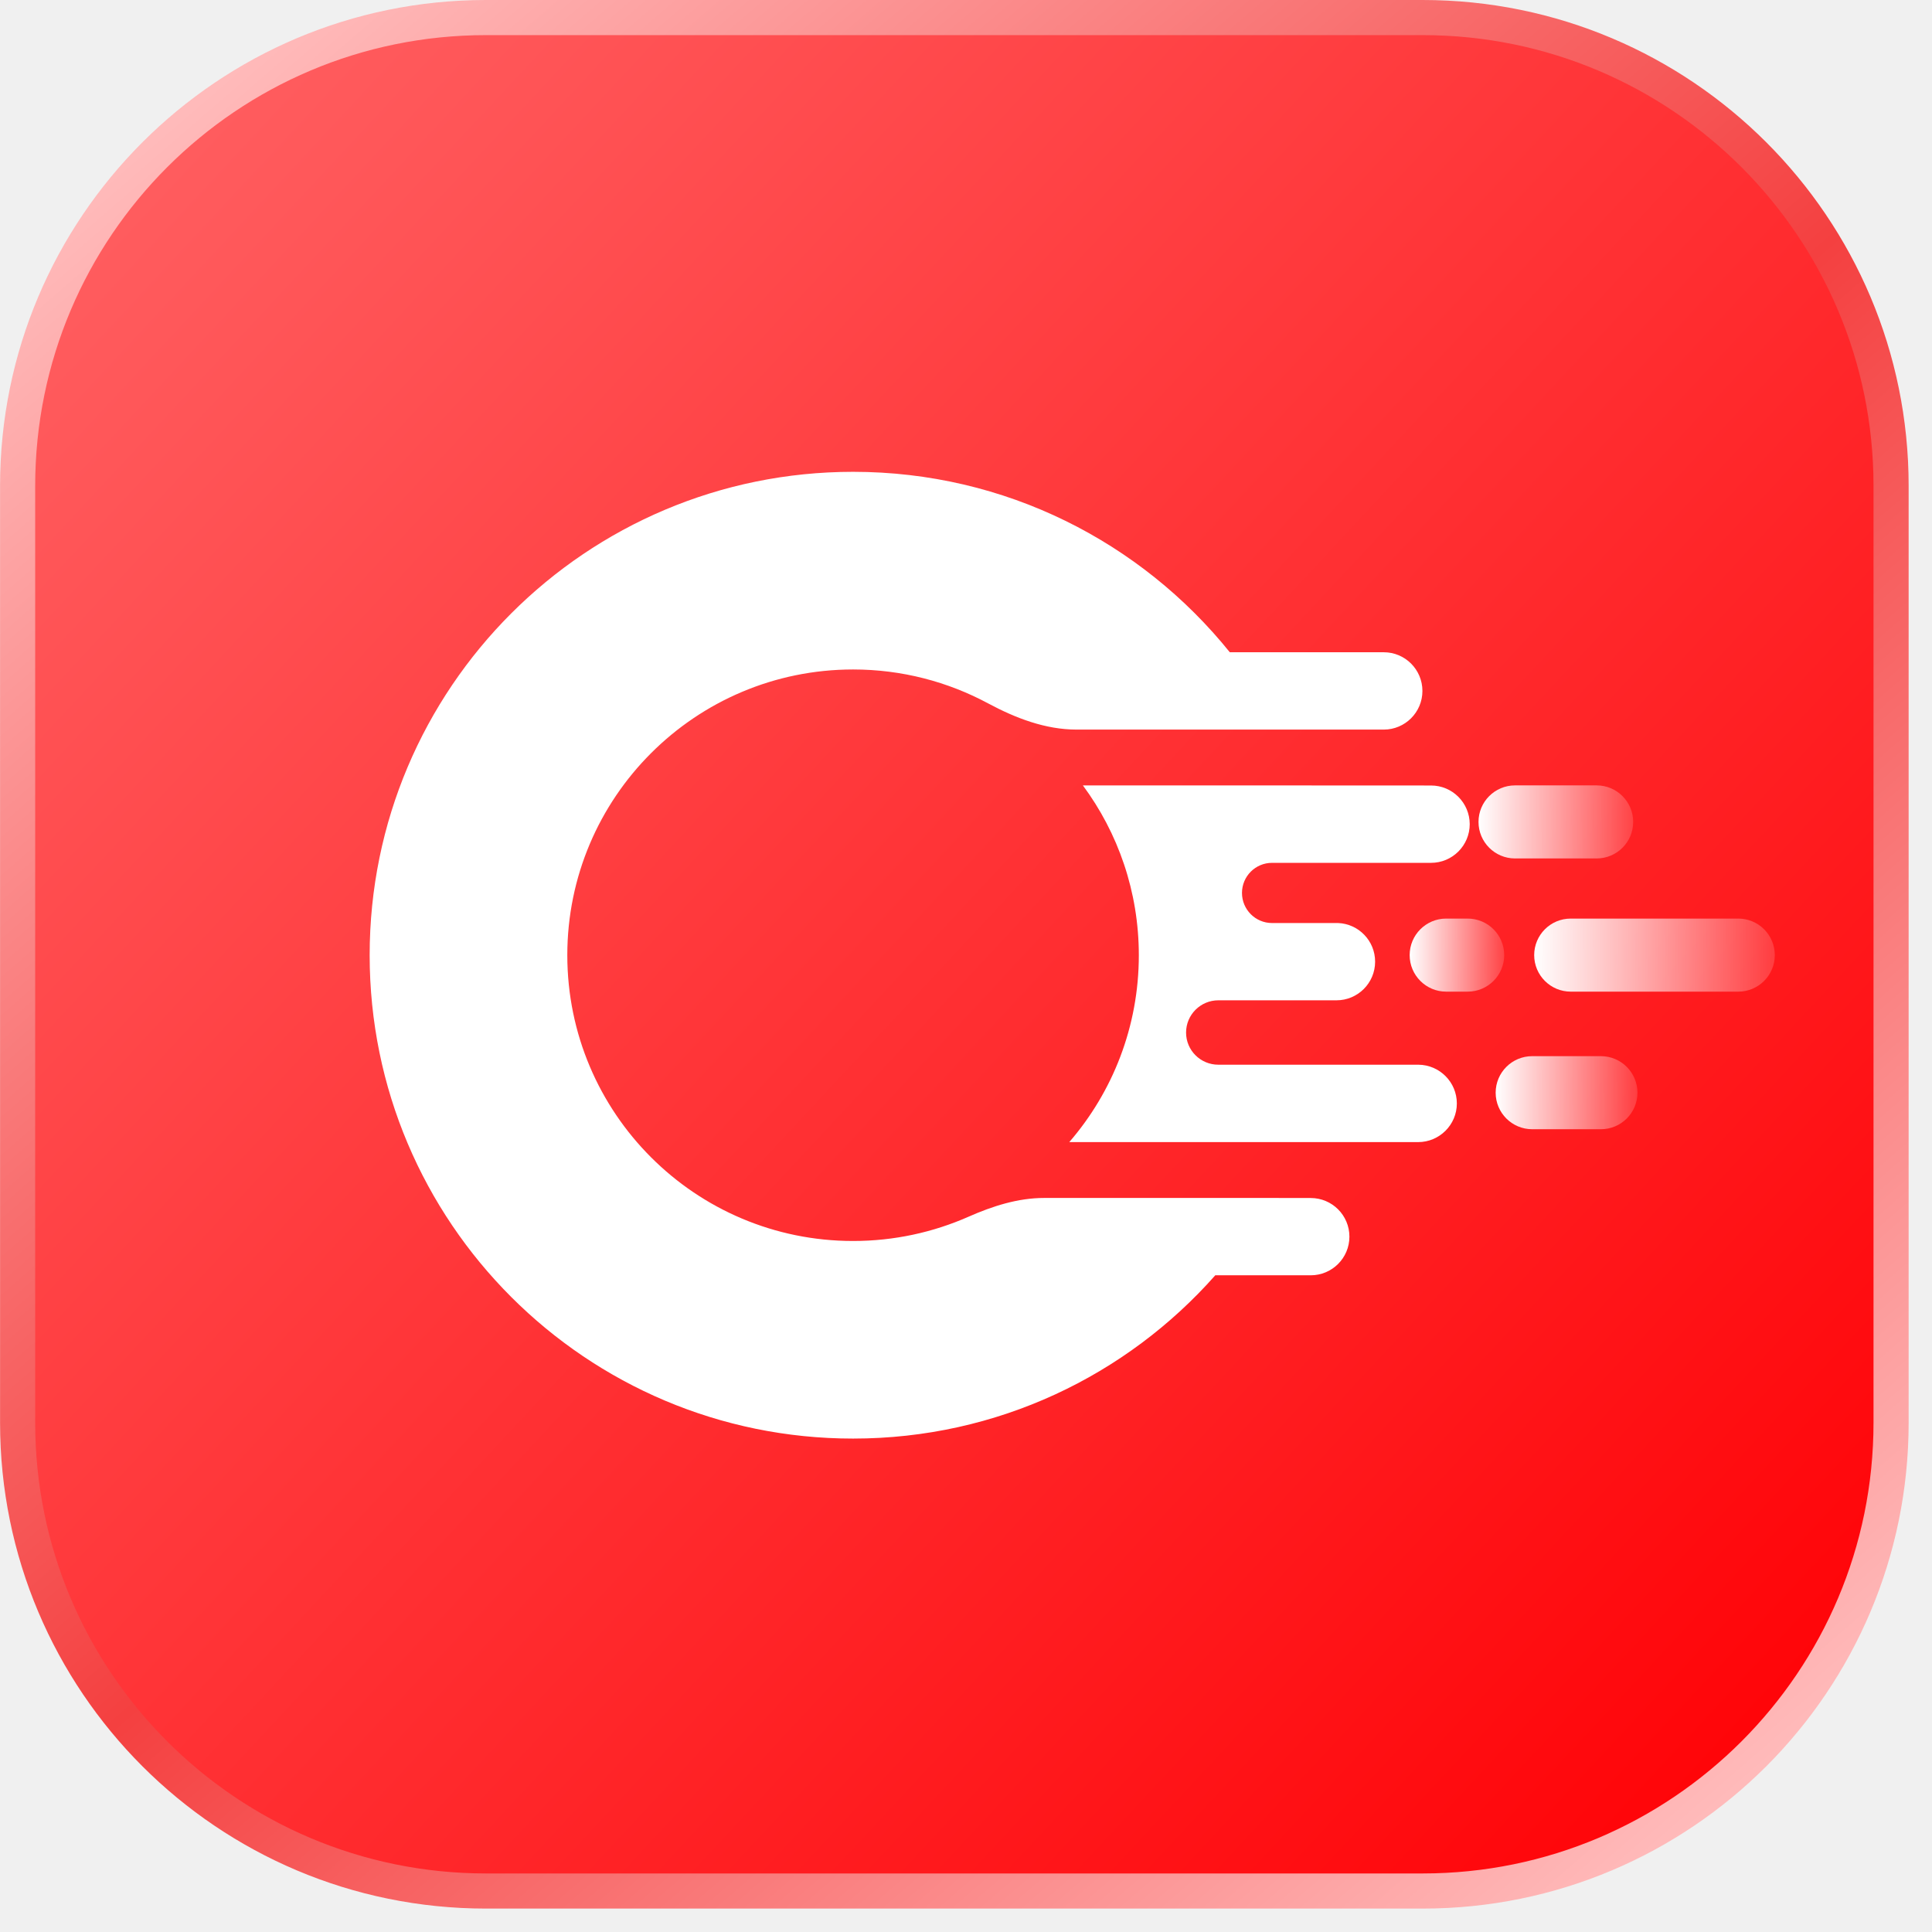
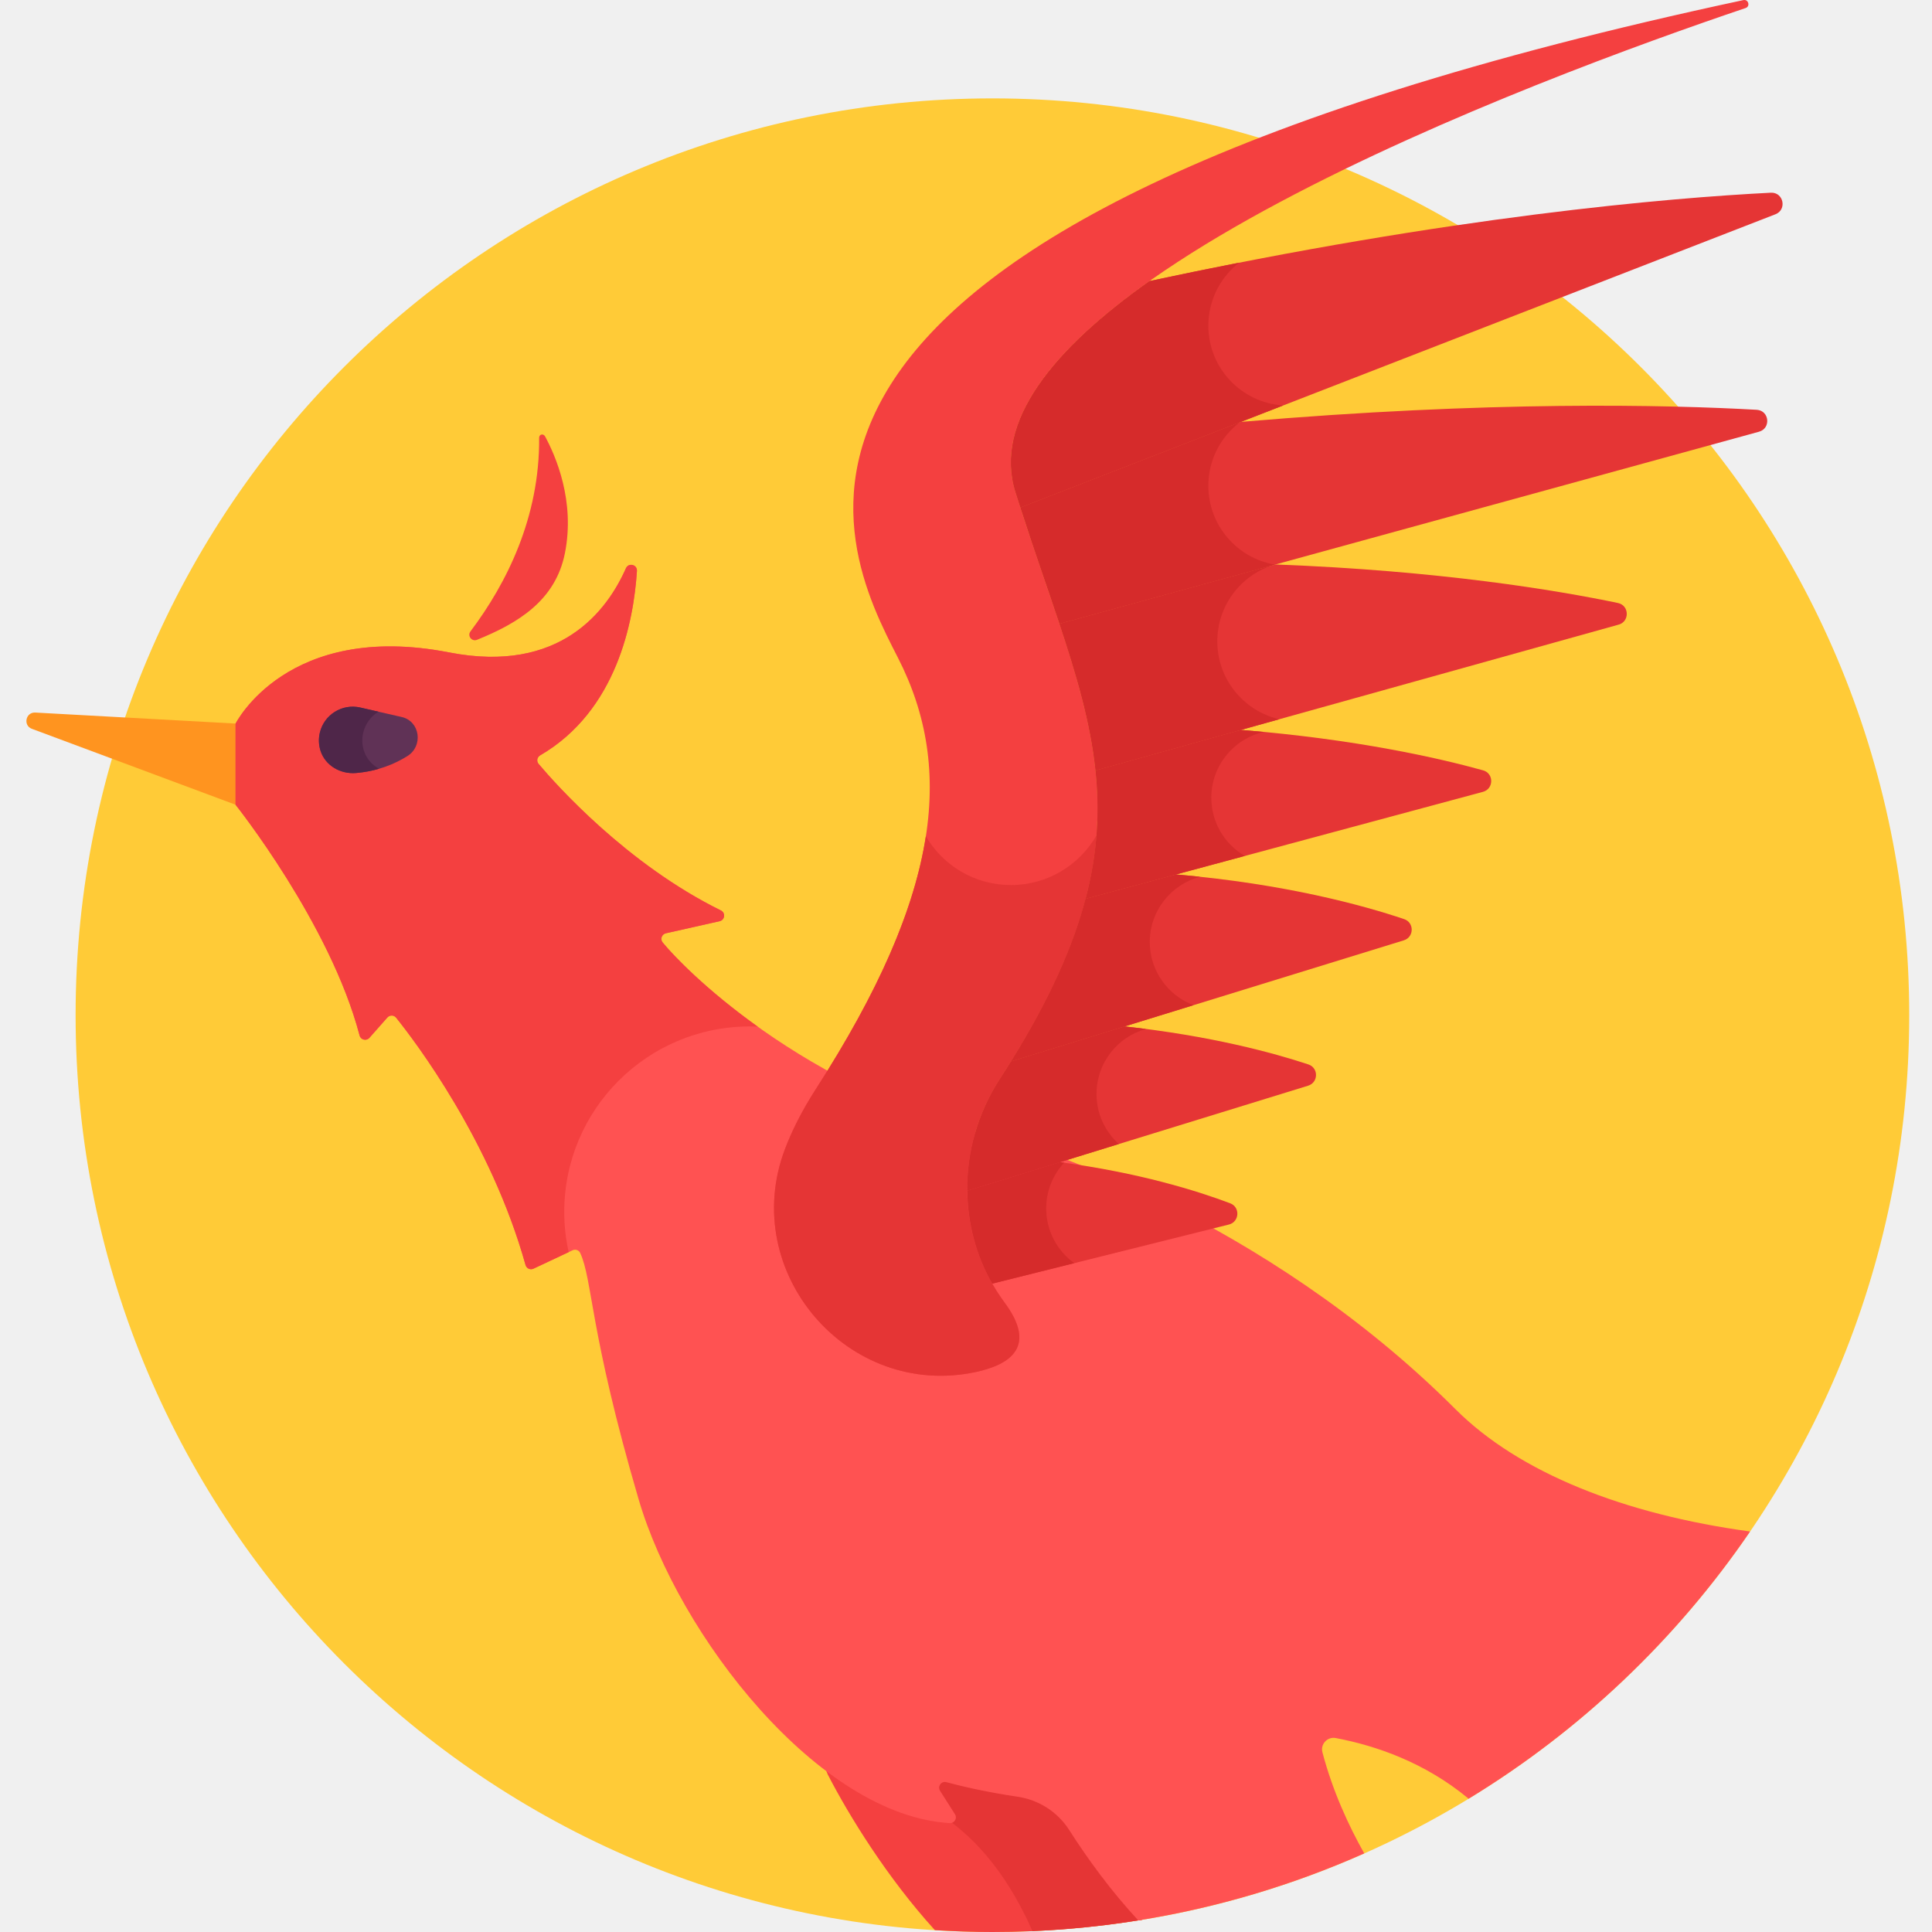
- <svg xmlns="http://www.w3.org/2000/svg" width="33" height="33" viewBox="0 0 33 33" fill="none">
-   <rect x="0.301" y="0.3" width="32" height="32" rx="8" fill="url(#paint0_linear_109_19481)" stroke="url(#paint1_linear_109_19481)" stroke-width="0.6" />
-   <rect x="24.078" y="15.69" width="1.615" height="1.248" rx="0.624" fill="url(#paint2_linear_109_19481)" />
-   <rect x="26.205" y="15.69" width="4.11" height="1.248" rx="0.624" fill="url(#paint3_linear_109_19481)" />
-   <rect x="25.547" y="18.04" width="2.422" height="1.248" rx="0.624" fill="url(#paint4_linear_109_19481)" />
-   <rect x="25.254" y="13.415" width="2.642" height="1.248" rx="0.624" fill="url(#paint5_linear_109_19481)" />
-   <path d="M14.571 8.059C17.172 8.059 19.492 9.261 21.006 11.141H23.636C24 11.141 24.296 11.437 24.296 11.802C24.296 12.166 24 12.462 23.636 12.462H18.39C17.856 12.462 17.347 12.266 16.877 12.014C16.19 11.645 15.405 11.435 14.571 11.435C11.876 11.436 9.69 13.621 9.69 16.316C9.691 19.012 11.876 21.197 14.571 21.197C15.273 21.197 15.939 21.049 16.542 20.783C16.952 20.602 17.386 20.462 17.834 20.462H21.713L22.388 20.463C22.753 20.463 23.049 20.758 23.049 21.123C23.049 21.488 22.753 21.783 22.388 21.783H20.758C19.245 23.494 17.034 24.572 14.571 24.572C10.011 24.572 6.314 20.876 6.314 16.315C6.314 11.755 10.011 8.059 14.571 8.059ZM24.443 13.417C24.808 13.417 25.103 13.713 25.104 14.077C25.104 14.442 24.808 14.738 24.443 14.738H21.727C21.444 14.738 21.214 14.968 21.214 15.252C21.214 15.536 21.444 15.766 21.727 15.766H22.855C23.207 15.78 23.488 16.07 23.488 16.426C23.488 16.79 23.193 17.086 22.828 17.086H20.81C20.506 17.086 20.259 17.333 20.259 17.637C20.259 17.941 20.506 18.186 20.81 18.186H24.227C24.59 18.189 24.884 18.484 24.884 18.848C24.884 19.212 24.587 19.508 24.223 19.508H18.264C19.004 18.652 19.452 17.537 19.452 16.316C19.452 15.23 19.097 14.227 18.497 13.416H22.305L24.443 13.417Z" fill="white" />
-   <defs>
-     <linearGradient id="paint0_linear_109_19481" x1="30.801" y1="29.8" x2="1.801" y2="2.8" gradientUnits="userSpaceOnUse">
-       <stop stop-color="#FF0307" />
-       <stop offset="1" stop-color="#FF5E60" />
-     </linearGradient>
-     <linearGradient id="paint1_linear_109_19481" x1="3.301" y1="1.8" x2="28.801" y2="31.3" gradientUnits="userSpaceOnUse">
-       <stop stop-color="#FFBABA" />
-       <stop offset="0.514" stop-color="#F44040" />
-       <stop offset="1" stop-color="#FFBABA" />
-     </linearGradient>
-     <linearGradient id="paint2_linear_109_19481" x1="25.989" y1="16.306" x2="24.078" y2="16.309" gradientUnits="userSpaceOnUse">
-       <stop stop-color="white" stop-opacity="0" />
-       <stop offset="1" stop-color="white" />
-     </linearGradient>
-     <linearGradient id="paint3_linear_109_19481" x1="31.07" y1="16.306" x2="26.205" y2="16.326" gradientUnits="userSpaceOnUse">
-       <stop stop-color="white" stop-opacity="0" />
-       <stop offset="1" stop-color="white" />
-     </linearGradient>
-     <linearGradient id="paint4_linear_109_19481" x1="28.414" y1="18.656" x2="25.547" y2="18.663" gradientUnits="userSpaceOnUse">
-       <stop stop-color="white" stop-opacity="0" />
-       <stop offset="1" stop-color="white" />
-     </linearGradient>
-     <linearGradient id="paint5_linear_109_19481" x1="28.381" y1="14.031" x2="25.254" y2="14.039" gradientUnits="userSpaceOnUse">
-       <stop stop-color="white" stop-opacity="0" />
-       <stop offset="1" stop-color="white" />
-     </linearGradient>
-   </defs>
+ <svg xmlns="http://www.w3.org/2000/svg" height="512pt" viewBox="-7 0 512 512" width="512pt">
+   <path d="m498.965 269.035c0 134.188-108.781 242.965-242.965 242.965s-242.965-108.777-242.965-242.965c0-134.184 108.781-242.961 242.965-242.961s242.965 108.777 242.965 242.961zm0 0" fill="#ffcb37" />
+   <path d="m55.84 191.773-53.484-2.938c-2.551-.141-3.297 3.422-.902 4.312l54.52 20.32zm0 0" fill="#ff941f" />
+   <path d="m295.719 508.75c-7.508-8.133-17.18-20.395-24.789-33.691-13.098-1.289-23.379-3.688-28.676-5.113-1.383-.371-2.492 1.156-1.723 2.363l4.066 6.379c.703 1.102-.203 2.492-1.43 2.418-9.172-.738-19.363-3.961-31.551-12.66l.754 1.824c5.637 10.945 15.797 27.406 28.383 41.242 5.043.309 10.125.488 15.246.488 13.527 0 26.793-1.125 39.719-3.25zm0 0" fill="#f44040" />
+   <path d="m243.168 481.105c-.258-.02-.52-.051-.781-.074 7.348 4.723 16.742 13.727 24.223 30.734 9.867-.43 19.582-1.449 29.109-3.016-7.508-8.133-17.18-20.395-24.789-33.691-13.098-1.289-23.379-3.684-28.676-5.109-1.383-.375-2.492 1.152-1.723 2.359l4.066 6.379c.703 1.102-.203 2.492-1.43 2.418zm0 0" fill="#e53535" />
+   <path d="m456.789 405.863c-33.246-4.535-61.145-15.484-78.094-32.434-51.695-51.695-113.777-69.836-113.777-69.836-56.023-12.207-89.477-45.551-96.293-53.816-.727-.875-.262-2.199.848-2.449l14.234-3.203c1.406-.316 1.625-2.215.332-2.852-24.867-12.238-43.613-33.27-48.312-38.84-.605-.715-.391-1.785.418-2.254 20.273-11.793 24.785-35.461 25.648-48.867.109-1.707-2.227-2.273-2.918-.711-4.949 11.207-17.426 28.039-46.832 22.301-42.973-8.383-56.605 18.855-56.617 18.871v21.492s25.121 31.523 32.867 61.148c.309 1.18 1.812 1.527 2.617.613l4.746-5.375c.625-.711 1.738-.684 2.328.055 5.008 6.238 25.117 32.668 34.289 65.527.254.91 1.254 1.379 2.109.977l10.352-4.871c.75-.355 1.664-.055 2.016.699 3.316 7.117 2.418 20.699 15.488 65.281 10.617 36.207 47.738 83.789 82.465 85.824 1.242.074 2.043-1.305 1.375-2.352l-3.953-6.203c-.75-1.172.328-2.656 1.676-2.293 3.863 1.039 10.449 2.609 18.875 3.855 5.633.836 10.617 4.035 13.68 8.832 5 7.828 11.219 16.316 18.301 23.941 20.977-3.355 41.059-9.391 59.879-17.754-4.051-7.195-8.348-16.406-11.082-26.801-.57-2.16 1.328-4.184 3.527-3.77 10.859 2.062 23.66 6.539 35.023 15.918.07.055.137.109.207.164 29.617-18.039 55.062-42.242 74.578-70.82zm0 0" fill="#ff5252" />
+   <path d="m142.531 321.176c0-27.148 22.008-49.16 49.16-49.16.707 0 1.41.023 2.113.055-13.574-9.707-22.102-18.559-25.18-22.289-.727-.879-.262-2.203.848-2.453l14.234-3.203c1.406-.316 1.621-2.215.332-2.852-24.867-12.238-43.613-33.27-48.312-38.84-.605-.715-.391-1.781.418-2.254 20.273-11.793 24.785-35.457 25.648-48.867.109-1.707-2.227-2.273-2.918-.711-4.949 11.207-17.43 28.039-46.832 22.301-42.973-8.383-56.609 18.855-56.617 18.871v21.496s25.121 31.52 32.867 61.145c.309 1.18 1.809 1.527 2.617.613l4.742-5.375c.629-.711 1.738-.684 2.332.055 5.008 6.238 25.117 32.672 34.289 65.527.254.91 1.254 1.379 2.105.977l9.32-4.387c-.758-3.43-1.168-6.988-1.168-10.648zm0 0" fill="#f44040" />
+   <path d="m455.008.027c-283.695 60.699-239.016 145.035-224.051 174.27 15.297 29.883 10.801 63.793-21.777 114.363-3.633 5.641-6.309 10.965-8.195 15.969-12.242 32.484 16.668 66.238 50.613 58.969 9.688-2.074 15.973-7.074 7.707-18.297-.395-.531-.777-1.066-1.145-1.602-11.875-17.277-11.629-40.137-.223-57.723 43.438-66.957 23.34-94.465 4.18-155.555-16.422-52.355 138.645-109.773 193.484-128.289 1.305-.441.754-2.395-.594-2.105zm0 0" fill="#f44040" />
+   <g fill="#e53535">
+     <path d="m262.117 130.422c.43 1.379.863 2.734 1.297 4.078l200.094-77.715c3.129-1.219 2.141-5.887-1.215-5.715-27.035 1.371-84.609 6.23-164.656 23.418-25.426 17.961-41.375 37.27-35.52 55.934zm0 0" />
+     <path d="m319.008 318.883c-8.68-3.281-24.039-8.09-45.098-10.898l-24.551 7.566c.09 8.531 2.254 17.012 6.605 24.629l62.699-15.664c2.812-.703 3.055-4.609.344-5.633zm0 0" />
+     <path d="m339.727 282.082c-9.195-3.043-25.836-7.594-48.711-10.066l-30.109 9.281c.047-.078.094-.152.141-.23-1 1.613-2.027 3.246-3.105 4.91-5.82 8.969-8.715 19.309-8.598 29.582l90.32-27.84c2.754-.852 2.801-4.734.062-5.637zm0 0" />
+     <path d="m365.113 243.574c-10.66-3.59-31.414-9.344-60.461-11.832l-23.965 6.453c.051-.195.094-.387.141-.582-3.324 12.914-9.602 27.07-19.922 43.684l104.121-32.098c2.742-.844 2.805-4.711.086-5.625zm0 0" />
+     <path d="m386.027 204.145c-11.734-3.254-33.672-8.262-64.16-10.707l-38.543 10.746c-.02-.18-.047-.359-.062-.539 1.219 11.07.668 22.242-2.574 34.551l105.305-28.348c2.906-.781 2.938-4.902.035-5.703zm0 0" />
+     <path d="m421.762 159.797c-16.105-3.359-47.211-8.57-90.75-10.207l-57.242 15.715c-.031-.086-.062-.18-.094-.27 4.641 13.938 8.316 26.469 9.648 39.148l138.473-38.605c3.102-.695 3.078-5.133-.035-5.781zm0 0" />
+     <path d="m458.551 108.598c-23.543-1.324-70.738-2.461-136.73 3.215l-58.406 22.688c3.617 11.238 7.211 21.348 10.355 30.805l185.391-50.898c3.23-.887 2.738-5.617-.609-5.809zm0 0" />
+   </g>
+   <path d="m99.527 190.031c-.031-.008-.066-.016-.098-.023l-10.953-2.504c-4.824-1.098-9.629 1.91-10.73 6.734-.367 1.609-.277 3.215.184 4.684 1.242 3.949 5.277 6.277 9.406 5.934 5.758-.484 10.289-2.383 13.672-4.516 4.184-2.641 3.332-9.148-1.48-10.309zm0 0" fill="#603256" />
+   <path d="m89.43 198.922c-.465-1.469-.551-3.074-.188-4.684.562-2.441 2.074-4.418 4.055-5.633l-4.82-1.102c-4.824-1.098-9.629 1.91-10.734 6.734-.367 1.609-.277 3.215.188 4.684 1.242 3.949 5.277 6.277 9.402 5.934 2.227-.188 4.262-.59 6.125-1.129-1.871-1.023-3.359-2.676-4.027-4.805zm0 0" fill="#4f2649" />
+   <path d="m142.707 146.605c2.758-13.793-2.43-25.746-5.254-30.949-.457-.84-1.578-.59-1.574.348.164 21.09-8.578 38.535-18.199 51.324-.898 1.195.352 2.789 1.738 2.23 11.031-4.477 20.793-10.48 23.289-22.953zm0 0" fill="#f44040" />
+   <path d="m258.16 343.699c-11.875-17.277-11.629-40.137-.223-57.723 16.914-26.074 24.195-46.164 25.648-64.586-4.508 7.859-12.973 13.16-22.68 13.16-9.617 0-18.016-5.199-22.551-12.938-2.938 19.039-12.266 40.793-29.176 67.047-3.633 5.641-6.312 10.965-8.195 15.969-12.242 32.484 16.668 66.238 50.609 58.969 9.691-2.074 15.977-7.074 7.707-18.297-.391-.531-.773-1.066-1.141-1.602zm0 0" fill="#e53535" />
+   <path d="m313.223 86.309c0-6.785 3.195-12.809 8.148-16.691-7.676 1.504-15.582 3.121-23.734 4.871-25.426 17.961-41.375 37.27-35.523 55.934.434 1.379.867 2.73 1.297 4.078l69.645-27.051c-11.066-.715-19.832-9.891-19.832-21.141zm0 0" fill="#d62b2b" />
+   <path d="m313.223 128.734c0-6.852 3.262-12.926 8.305-16.805l-58.113 22.57c3.613 11.238 7.211 21.348 10.355 30.805l57.117-15.68c-10.023-1.691-17.664-10.391-17.664-20.891zm0 0" fill="#d62b2b" />
+   <path d="m315.598 169.957c0-9.383 6.098-17.328 14.543-20.129l-56.371 15.48c-.031-.09-.062-.184-.094-.273 4.641 13.938 8.316 26.473 9.648 39.152l48.703-13.582c-9.406-2.172-16.43-10.582-16.43-20.648zm0 0" fill="#d62b2b" />
+   <path d="m322.879 226.836c-5.301-3.105-8.867-8.844-8.867-15.43 0-8.516 5.953-15.629 13.918-17.438-1.98-.188-4-.363-6.062-.531l-38.543 10.746c-.02-.18-.043-.359-.062-.539 1.219 11.07.668 22.242-2.574 34.551zm0 0" fill="#d62b2b" />
+   <path d="m297.703 249.641c0-8.301 5.66-15.258 13.32-17.285-2.078-.219-4.199-.426-6.371-.613l-23.965 6.453c.051-.195.094-.387.141-.582-3.324 12.914-9.602 27.07-19.922 43.684l48.406-14.922c-6.777-2.547-11.609-9.07-11.609-16.734zm0 0" fill="#d62b2b" />
+   <path d="m283.586 289.91c0-8.215 5.539-15.117 13.078-17.223-1.844-.234-3.715-.465-5.648-.672l-30.109 9.281.141-.234c-1 1.617-2.027 3.25-3.109 4.914-5.816 8.969-8.715 19.309-8.598 29.578l40.16-12.379c-3.625-3.273-5.914-7.996-5.914-13.266zm0 0" fill="#d62b2b" />
+   <path d="m270.25 320.242c0-4.676 1.809-8.918 4.746-12.105-.367-.051-.719-.105-1.086-.152l-24.551 7.566c.09 8.531 2.25 17.016 6.602 24.629l21.734-5.43c-4.504-3.25-7.445-8.527-7.445-14.508zm0 0" fill="#d62b2b" />
</svg>
